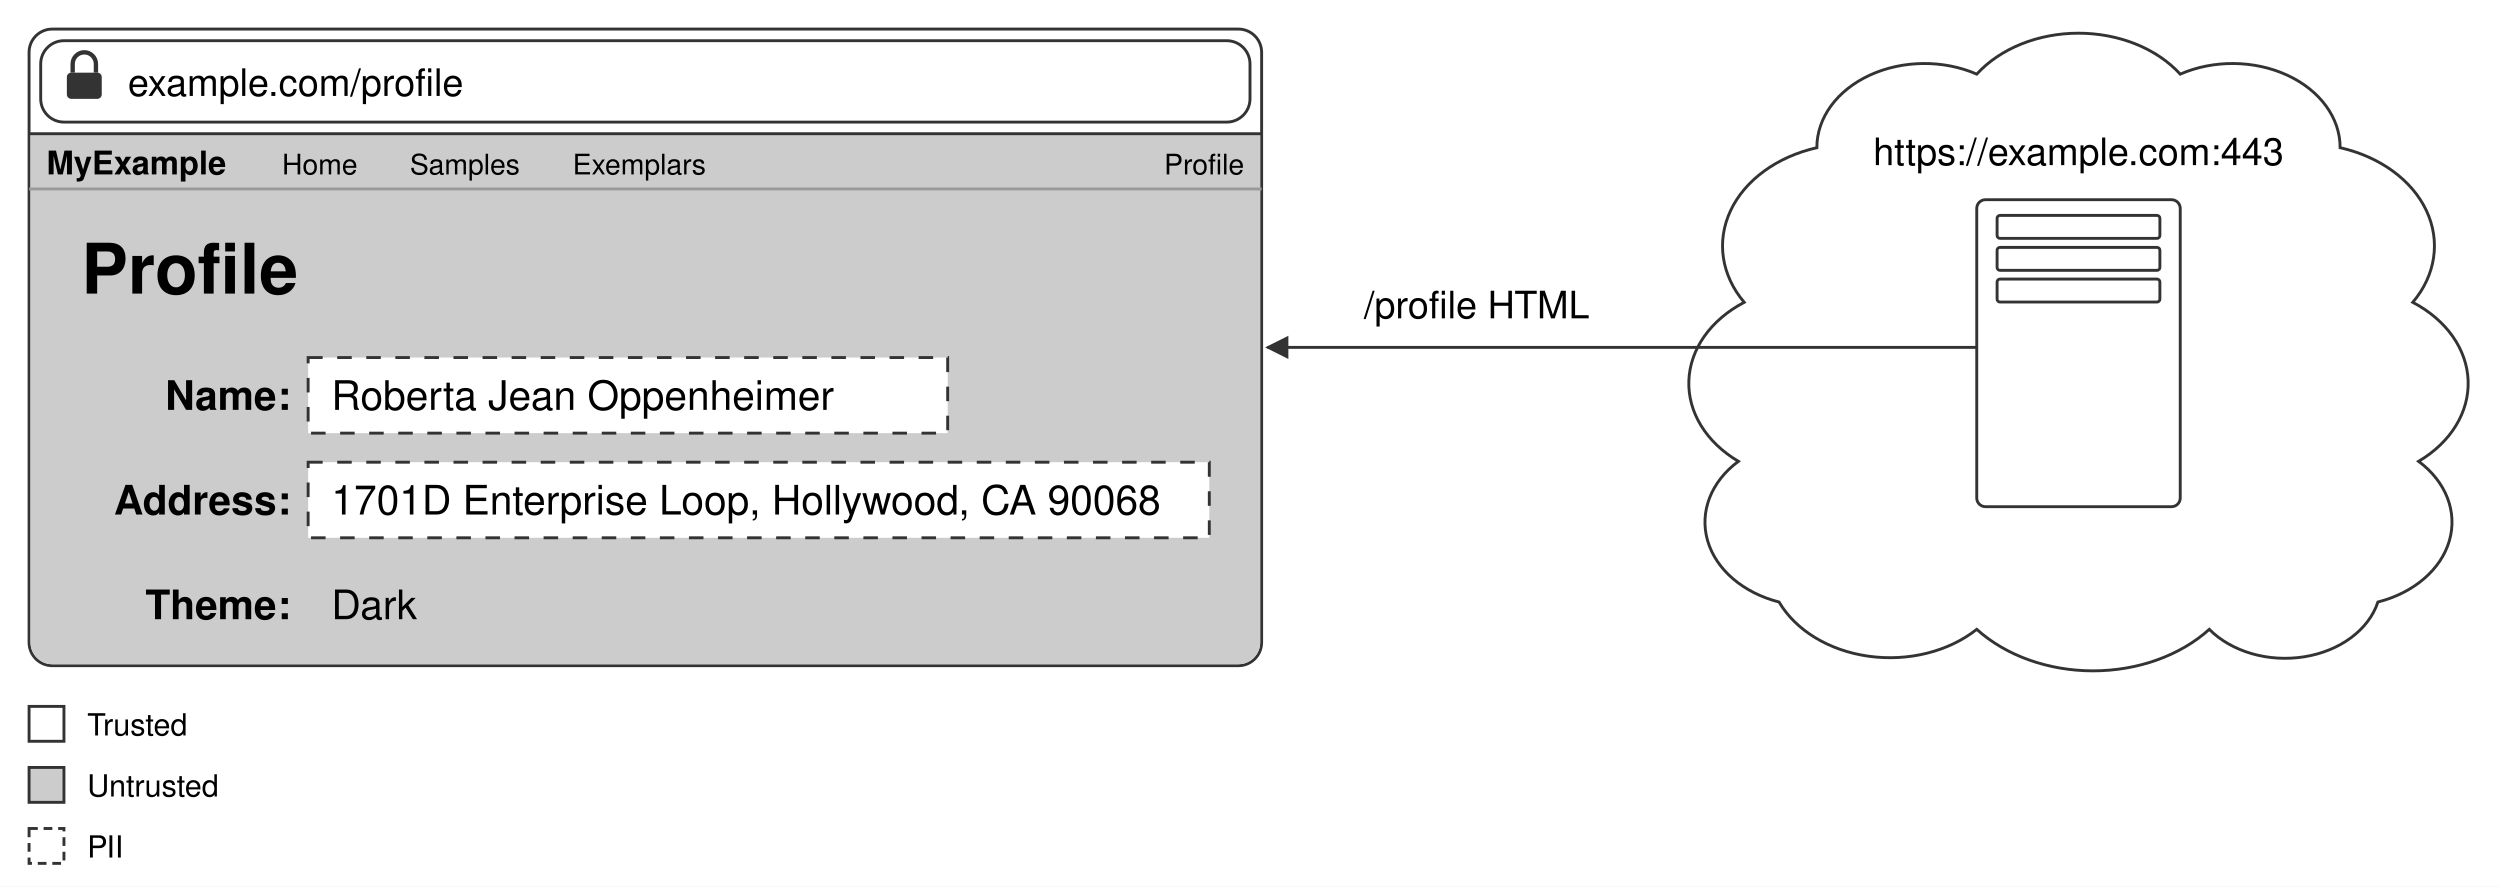
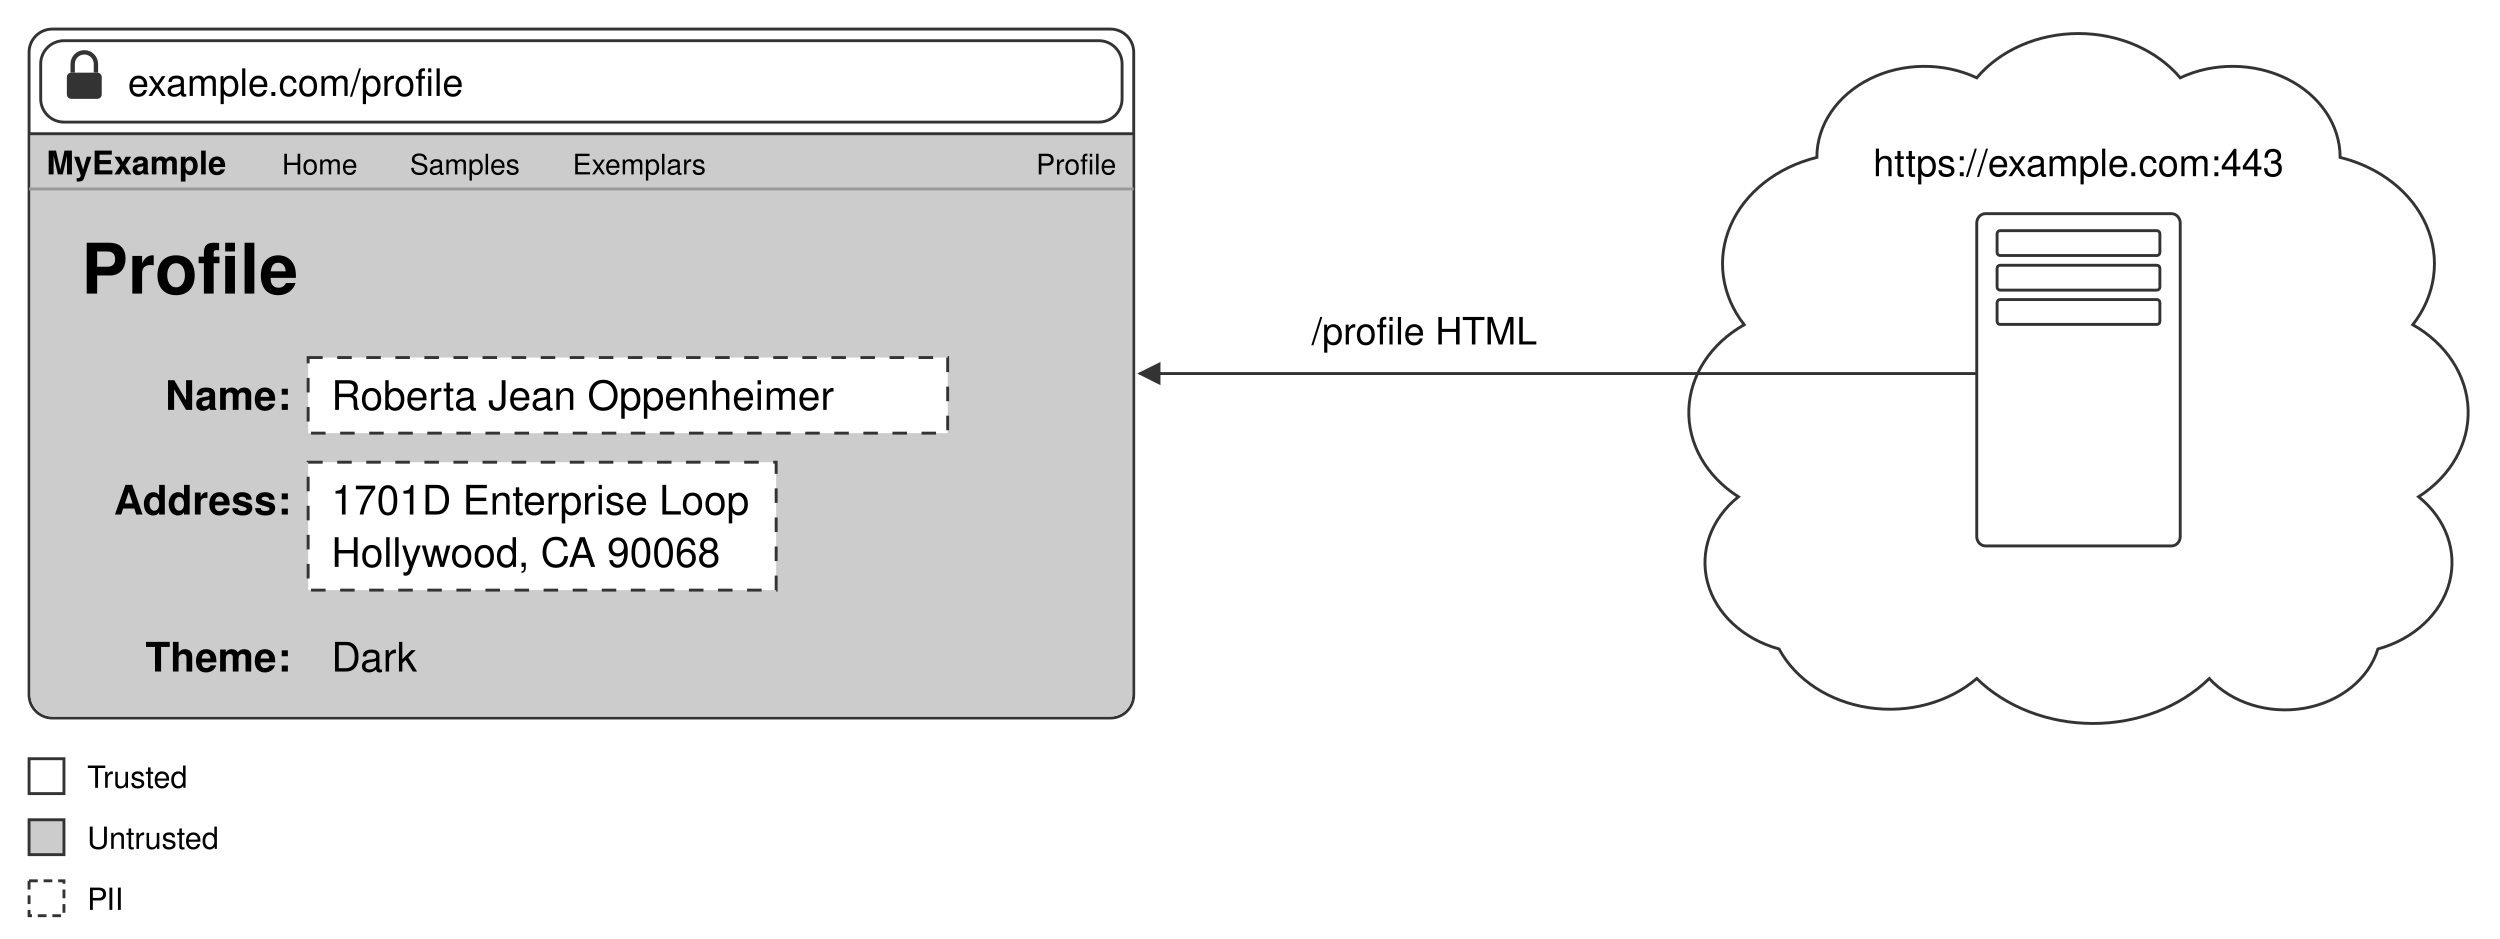
- <svg xmlns="http://www.w3.org/2000/svg" width="860" height="305" viewBox="0 0 860 305" font-family="-apple-system, BlinkMacSystemFont, 'Segoe UI', Helvetica, Arial, sans-serif" font-size="14" fill="#000">
+ <svg xmlns="http://www.w3.org/2000/svg" width="860" height="323" viewBox="0 0 860 323" font-family="-apple-system, BlinkMacSystemFont, 'Segoe UI', Helvetica, Arial, sans-serif" font-size="14" fill="#000">
  <defs>
    <marker id="arrowhead" viewBox="0 0 10 10" refX="9" refY="5" markerWidth="8" markerHeight="8" orient="auto-start-reverse">
      <path d="M0,0 L10,5 L0,10 z" fill="#333" />
    </marker>
    <symbol id="lock" viewBox="0 0 12 16" overflow="visible">
      <path d="M2,7 v-3 a4,4 0 0 1 8,0 v3" fill="none" stroke="#333" stroke-width="1.5" />
      <rect y="7" width="12" height="9" rx="1.5" fill="#333" />
    </symbol>
    <symbol id="cloud" viewBox="0 0 270 222" preserveAspectRatio="none" overflow="visible">
      <path d="M32,197.1              A37,28.9 0 0 1 18,148.7              A43,33.6 0 0 1 20,94              A45,35.2 0 0 1 45,40.8              A37,28.9 0 0 1 100,15.5              A43,33.6 0 0 1 170,15.5              A37,28.9 0 0 1 225,40.8              A45,35.2 0 0 1 250,94              A43,33.6 0 0 1 252,148.7              A37,28.9 0 0 1 238,197.1              A33,25.8 0 0 1 180,206.5              A53,41.5 0 0 1 100,206.5              A42,32.9 0 0 1 32,197.1 z" fill="inherit" stroke="#333" vector-effect="non-scaling-stroke" />
    </symbol>
    <symbol id="server" viewBox="0 0 70 105.6" preserveAspectRatio="none" overflow="visible">
      <rect width="70" height="105.6" rx="3" fill="inherit" stroke="#333" vector-effect="non-scaling-stroke" />
      <rect x="7" y="5.4" width="56" height="7.9" rx="1" fill="#fff" stroke="#333" vector-effect="non-scaling-stroke" />
      <rect x="7" y="16.4" width="56" height="7.9" rx="1" fill="#fff" stroke="#333" vector-effect="non-scaling-stroke" />
      <rect x="7" y="27.3" width="56" height="7.9" rx="1" fill="#fff" stroke="#333" vector-effect="non-scaling-stroke" />
    </symbol>
    <symbol id="legend" viewBox="0 0 70 60" overflow="visible">
      <rect width="12" height="12" fill="#fff" stroke="#333" />
      <text x="20" y="10" font-size="10.5">Trusted</text>
      <rect y="21" width="12" height="12" fill="#ccc" stroke="#333" />
      <text x="20" y="31" font-size="10.5">Untrusted</text>
      <rect y="42" width="12" height="12" fill="#fff" stroke="#333" stroke-dasharray="3 2" />
      <text x="20" y="52" font-size="10.5">PII</text>
    </symbol>
  </defs>
-   <rect width="860" height="305" fill="#fff" />
-   <rect x="10" y="10" width="424" height="219" rx="8" fill="#fff" stroke="#333" />
-   <rect x="14" y="14" width="416" height="28" rx="8" fill="#fff" stroke="#333" />
+   <rect width="860" height="323" fill="#fff" />
+   <rect x="10" y="10" width="380" height="237" rx="8" fill="#fff" stroke="#333" />
+   <rect x="14" y="14" width="372" height="28" rx="8" fill="#fff" stroke="#333" />
  <use href="#lock" x="23" y="18" width="12" height="16" />
  <text x="44" y="33" font-size="13">example.com/profile</text>
-   <path d="M10.5,46 H433.5 V221 A7.5,7.5 0 0 1 426,228.5 H18 A7.5,7.5 0 0 1 10.5,221 Z" fill="#ccc" />
-   <line x1="10" y1="46" x2="434" y2="46" stroke="#333" />
+   <path d="M10.5,46 H389.5 V239 A7.5,7.5 0 0 1 382,246.5 H18 A7.5,7.5 0 0 1 10.5,239 Z" fill="#ccc" />
+   <line x1="10" y1="46" x2="390" y2="46" stroke="#333" />
  <text x="16" y="60" font-size="11.25" font-weight="bold">MyExample</text>
  <text x="97" y="60" font-size="9.75">Home</text>
  <text x="141" y="60" font-size="9.75">Samples</text>
  <text x="197" y="60" font-size="9.75">Exemplars</text>
-   <text x="428" y="60" font-size="9.75" text-anchor="end">Profile</text>
-   <line x1="10" y1="65" x2="434" y2="65" stroke="#999" />
+   <text x="384" y="60" font-size="9.75" text-anchor="end">Profile</text>
+   <line x1="10" y1="65" x2="390" y2="65" stroke="#999" />
  <text x="28" y="101" font-size="24" font-weight="bold">Profile</text>
  <text x="100" y="141" text-anchor="end" font-weight="bold">Name:</text>
  <rect x="106" y="123" width="220" height="26" fill="#fff" stroke="#333" stroke-dasharray="5 5" />
  <text x="114" y="141">Roberta Jean Oppenheimer</text>
  <text x="100" y="177" text-anchor="end" font-weight="bold">Address:</text>
-   <rect x="106" y="159" width="310" height="26" fill="#fff" stroke="#333" stroke-dasharray="5 5" />
-   <text x="114" y="177">1701D Enterprise Loop, Hollywood, CA 90068</text>
-   <text x="100" y="213" text-anchor="end" font-weight="bold">Theme:</text>
-   <text x="114" y="213">Dark</text>
-   <use href="#cloud" x="580" y="10" width="270" height="222" fill="#fff" />
-   <use href="#server" x="680" y="68.7" width="70" height="105.6" fill="#fff" />
-   <text x="715" y="56.8" text-anchor="middle" font-size="13">https://example.com:443</text>
-   <line x1="680" y1="119.5" x2="436" y2="119.5" stroke="#333" marker-end="url(#arrowhead)" />
-   <text x="508" y="109.5" text-anchor="middle" font-size="13">/profile HTML</text>
-   <use href="#legend" x="10" y="243" width="70" height="60" />
+   <rect x="106" y="159" width="161" height="44" fill="#fff" stroke="#333" stroke-dasharray="5 5" />
+   <text x="114" y="177">1701D Enterprise Loop<tspan x="114" dy="18">Hollywood, CA 90068</tspan>
+   </text>
+   <text x="100" y="231" text-anchor="end" font-weight="bold">Theme:</text>
+   <text x="114" y="231">Dark</text>
+   <use href="#cloud" x="580" y="10" width="270" height="240.2" fill="#fff" />
+   <use href="#server" x="680" y="73.5" width="70" height="114.3" fill="#fff" />
+   <text x="715" y="60.6" text-anchor="middle" font-size="13">https://example.com:443</text>
+   <line x1="680" y1="128.5" x2="392" y2="128.5" stroke="#333" marker-end="url(#arrowhead)" />
+   <text x="490" y="118.5" text-anchor="middle" font-size="13">/profile HTML</text>
+   <use href="#legend" x="10" y="261" width="70" height="60" />
</svg>
